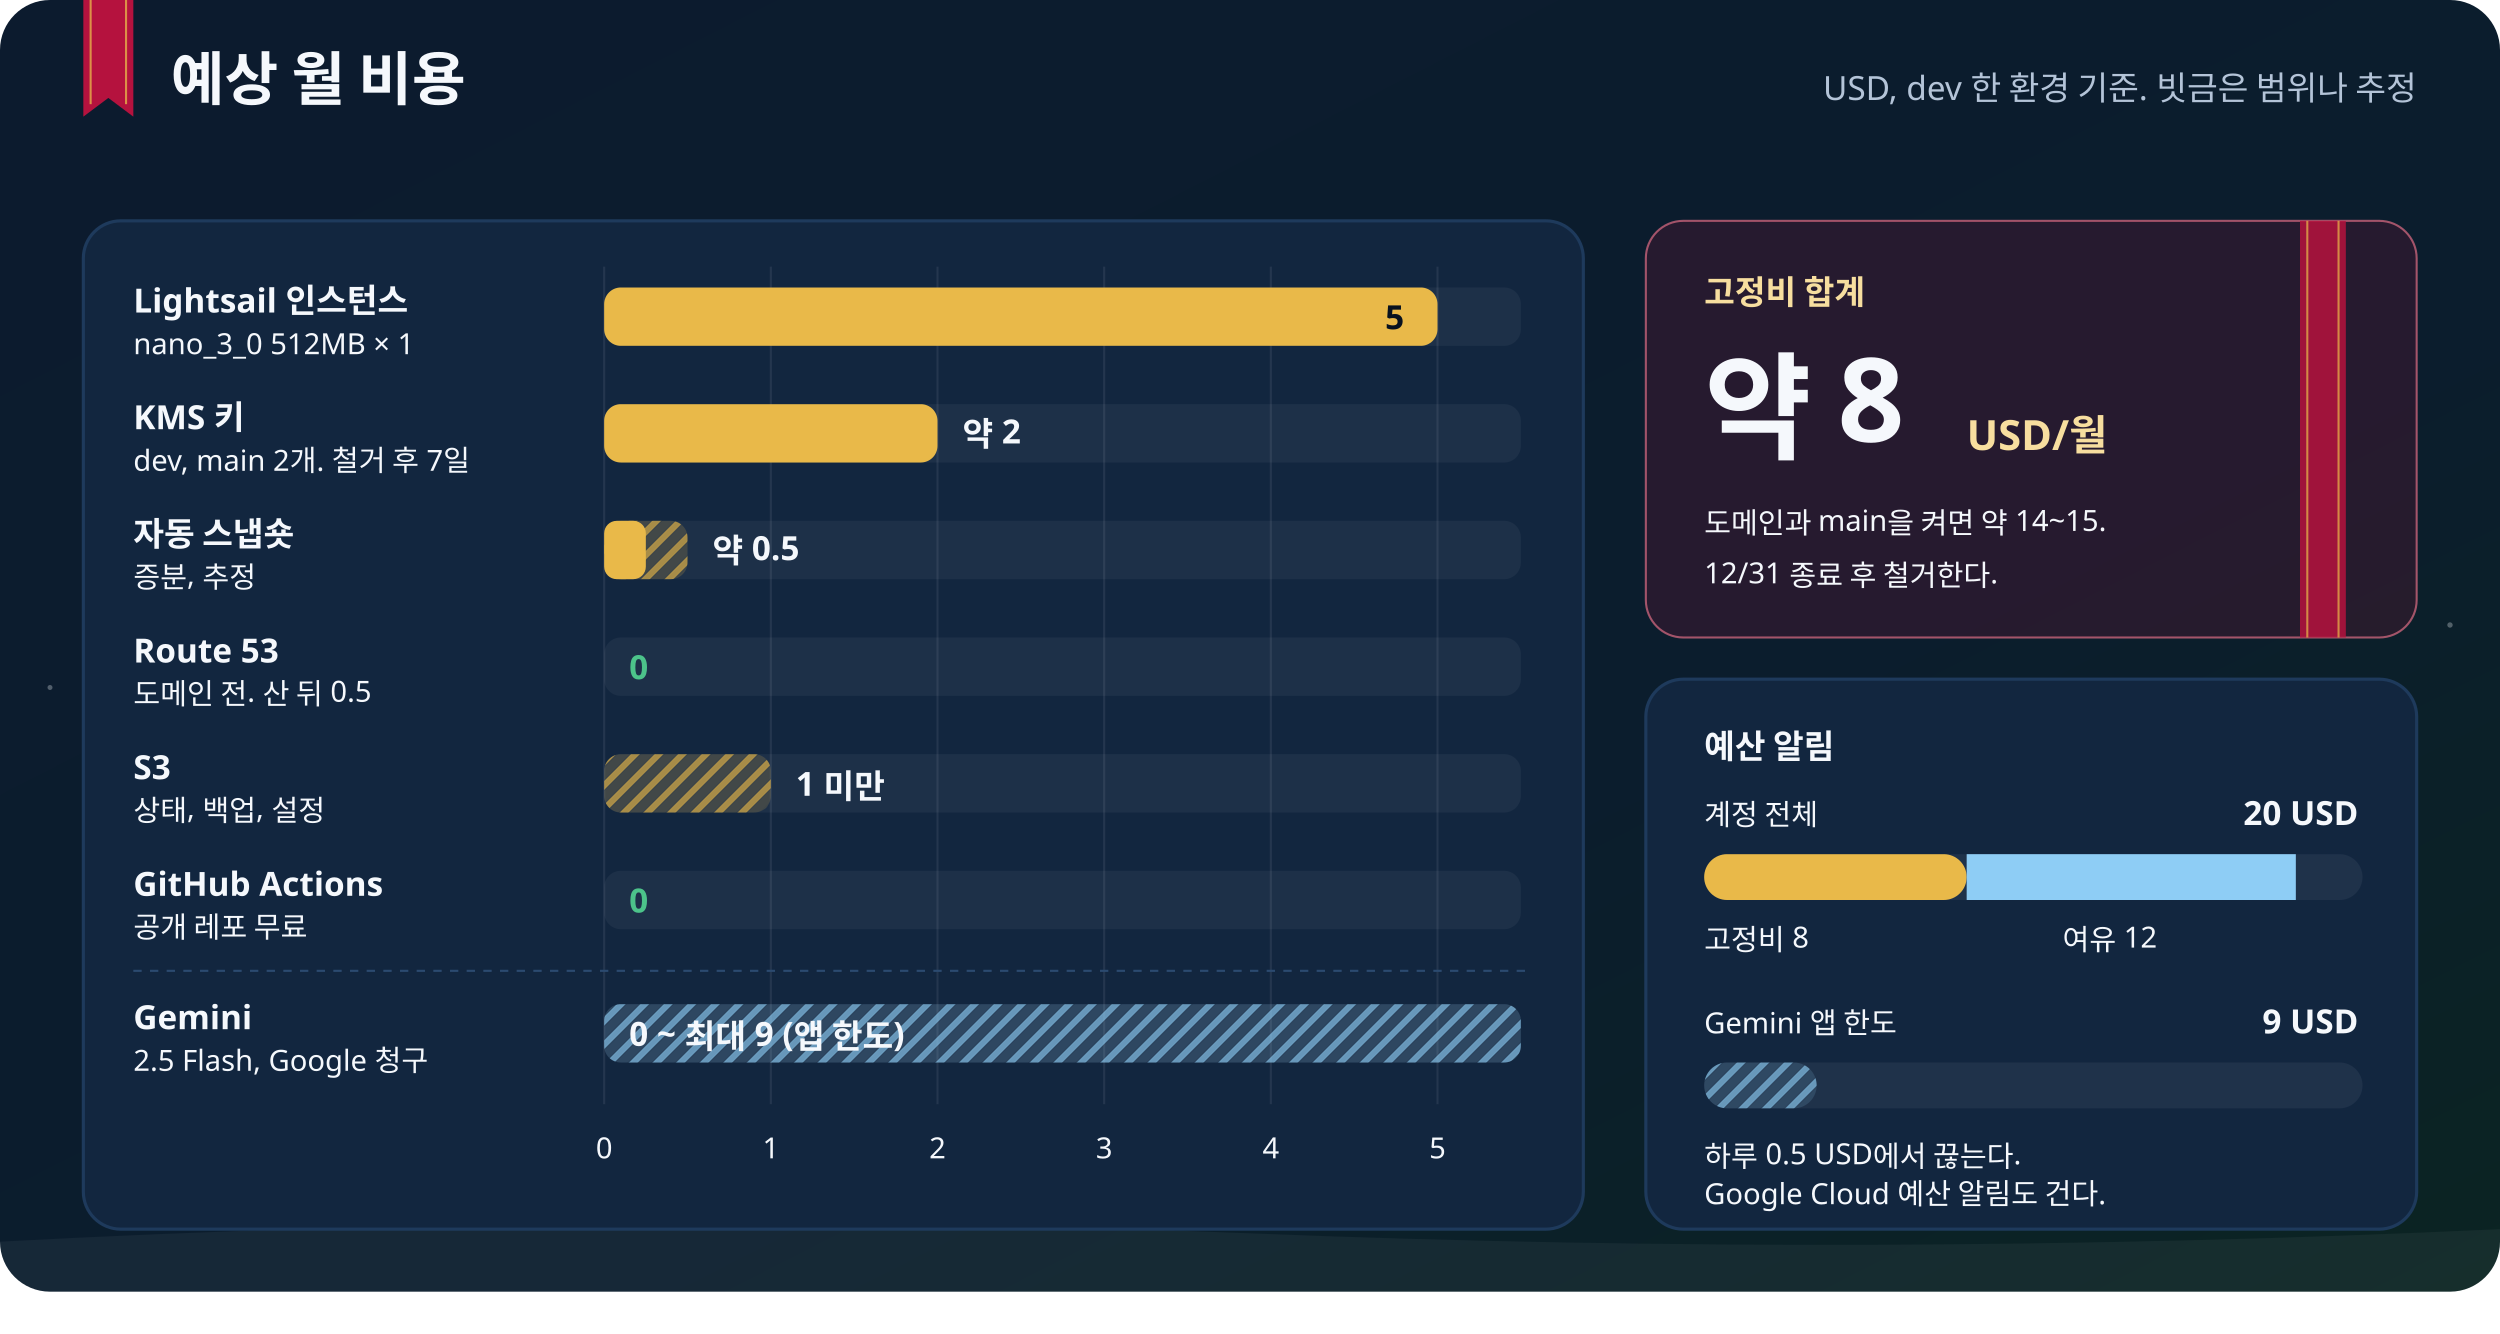
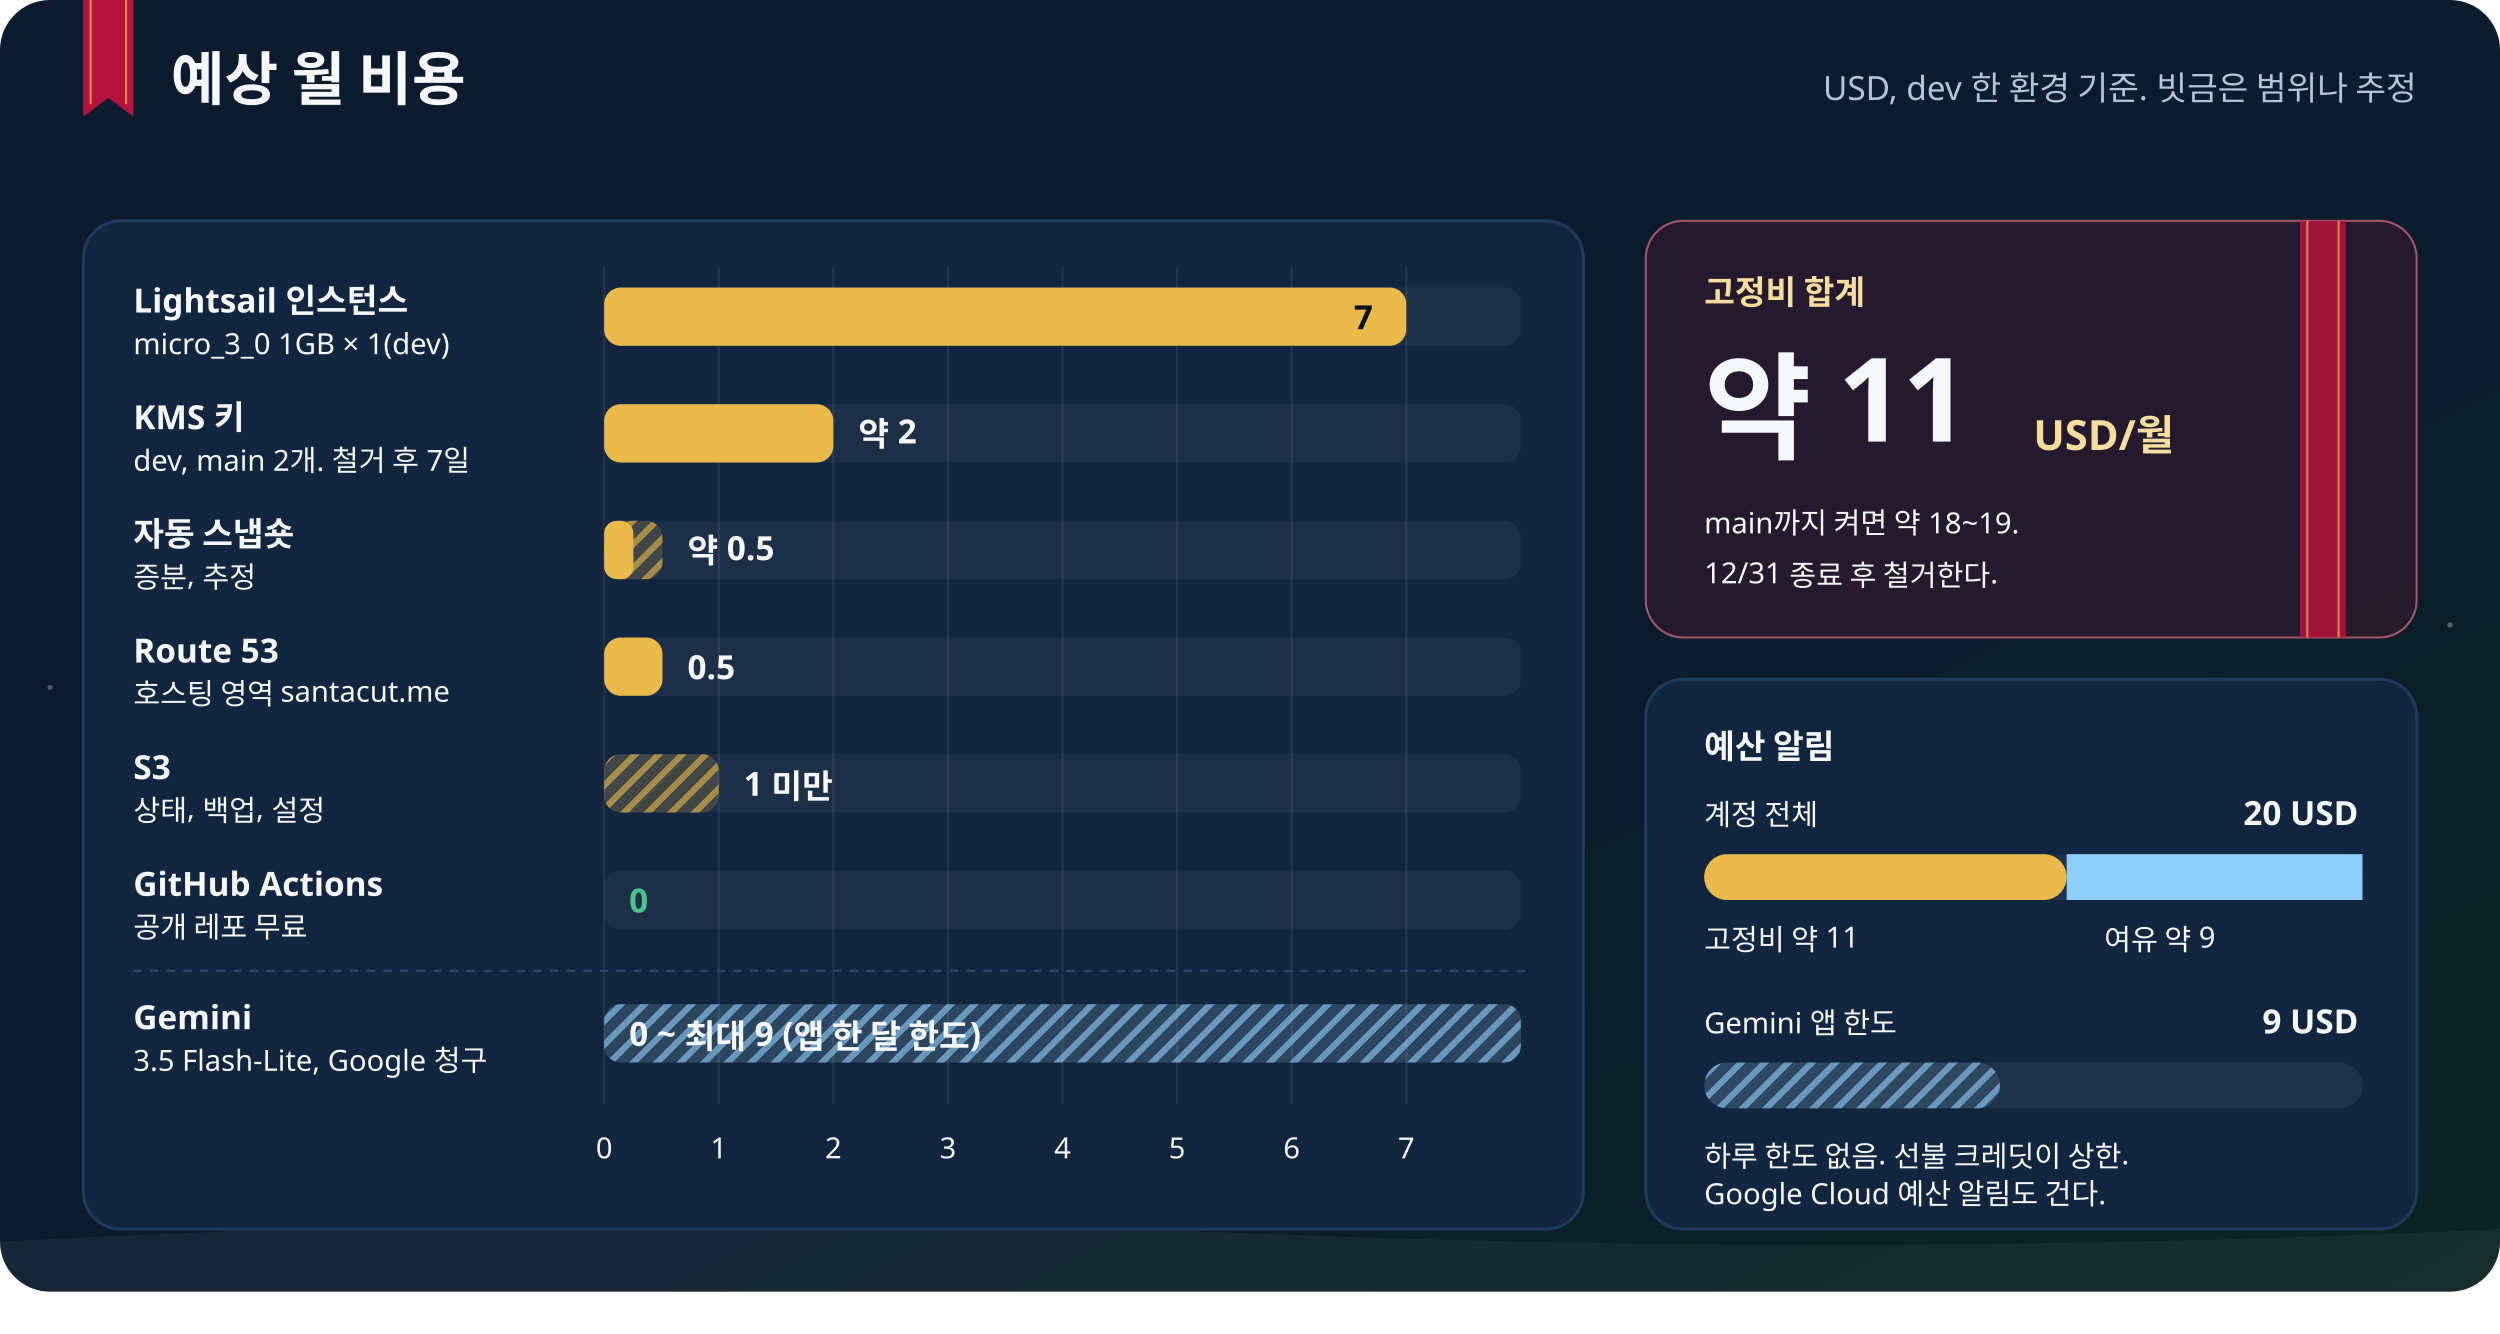
- <svg xmlns="http://www.w3.org/2000/svg" viewBox="0 0 1200 640" width="1200" height="640" role="img" aria-label="예상 월 비용. AWS 고정비 약 8 USD, AWS 계정 예산 알림 20 USD, Gemini는 앱 한도 월 9 USD">
+ <svg xmlns="http://www.w3.org/2000/svg" viewBox="0 0 1200 640" width="1200" height="640" role="img" aria-label="예상 월 비용 막대 그래프(dev 한 환경): Lightsail micro_3_0 7, KMS 키 약 2, 스냅숏 약 0.5, Route 53 0.5, S3 1 미만, GitHub Actions 0으로 고정비 약 11 USD. Gemini 3.5 Flash-Lite는 앱 한 달 한도 9 USD까지. 계정 예산 알림 20 USD">
  <defs>
    <linearGradient id="bg" x1="0" y1="0" x2="1" y2="1">
      <stop offset="0" stop-color="#0C1B2E" />
      <stop offset="0.62" stop-color="#0B1D2D" />
      <stop offset="1" stop-color="#0B2422" />
    </linearGradient>
    <marker id="arr" viewBox="0 0 10 10" refX="9" refY="5" markerWidth="7" markerHeight="7" orient="auto">
      <path d="M0,0 L10,5 L0,10 z" fill="#B4C4D8" />
    </marker>
    <marker id="arrLater" viewBox="0 0 10 10" refX="9" refY="5" markerWidth="7" markerHeight="7" orient="auto">
      <path d="M0,0 L10,5 L0,10 z" fill="#8DA3BE" />
    </marker>
    <symbol id="flake" viewBox="-10 -10 20 20" overflow="visible">
      <g fill="none" stroke-width="1.3" stroke-linecap="round">
        <g transform="rotate(0)">
          <path d="M0,-9 V9" />
          <path d="M-2.6,-7.4 L0,-5 L2.6,-7.4" />
          <path d="M-2.6,7.4 L0,5 L2.6,7.4" />
        </g>
        <g transform="rotate(60)">
          <path d="M0,-9 V9" />
          <path d="M-2.6,-7.4 L0,-5 L2.6,-7.4" />
          <path d="M-2.6,7.4 L0,5 L2.6,7.4" />
        </g>
        <g transform="rotate(120)">
          <path d="M0,-9 V9" />
          <path d="M-2.6,-7.4 L0,-5 L2.6,-7.4" />
          <path d="M-2.6,7.4 L0,5 L2.6,7.4" />
        </g>
      </g>
    </symbol>
    <pattern id="hatch" width="8" height="8" patternUnits="userSpaceOnUse" patternTransform="rotate(45)">
      <rect width="8" height="8" fill="#E9B949" fill-opacity="0.18" />
      <rect width="3" height="8" fill="#E9B949" fill-opacity="0.6" />
    </pattern>
    <pattern id="hatchAi" width="8" height="8" patternUnits="userSpaceOnUse" patternTransform="rotate(45)">
      <rect width="8" height="8" fill="#8ECDF5" fill-opacity="0.15" />
      <rect width="3" height="8" fill="#8ECDF5" fill-opacity="0.6" />
    </pattern>
    <style>
      text { font-family: 'Pretendard', 'Apple SD Gothic Neo', 'Malgun Gothic', 'Noto Sans KR', 'Segoe UI', system-ui, sans-serif; }
      text:not([fill]) { fill: #F5F8FC; }
      .card { fill: #12263F; stroke: #1E3A5C; stroke-width: 1.5; }
      .inner { fill: #183152; stroke: #2B4A70; stroke-width: 1; }
      .ghost { fill: #0C1B2E; stroke: #8DA3BE; stroke-width: 1.5; stroke-dasharray: 6 5; }
      .h { font-size: 17px; font-weight: 700; }
      .s { font-size: 14px; fill: #B4C4D8; }
      .xs { font-size: 14px; fill: #B4C4D8; }
      .code { font-family: ui-monospace, 'SF Mono', 'D2Coding', Consolas, 'Liberation Mono', monospace; font-size: 14px; fill: #8ECDF5; }
      .line { stroke: #B4C4D8; stroke-width: 2; fill: none; }
      .later { stroke: #8DA3BE; stroke-width: 2; fill: none; stroke-dasharray: 6 5; }
      .lb { font-size: 16px; font-weight: 700; }
      .sub { font-size: 14px; fill: #B4C4D8; }
      .val { font-size: 16px; font-weight: 800; }
      .track { fill: #F5F8FC; fill-opacity: 0.05; }
      .grid { stroke: #F5F8FC; stroke-opacity: 0.08; stroke-width: 1; }
    </style>
  </defs>
  <rect width="1200" height="620" rx="24" fill="url(#bg)" />
  <path d="M0,596 Q300,580 600,592 T1200,590 V596 A24,24 0 0 1 1176,620 H24 A24,24 0 0 1 0,596 z" fill="#F5F8FC" opacity="0.05" />
  <g fill="#F5F8FC">
    <circle cx="1176" cy="300" r="1.3" opacity="0.3" />
    <circle cx="24" cy="330" r="1.2" opacity="0.3" />
  </g>
  <path d="M40,0 H64 V56 L52,47 L40,56 z" fill="#B5123E" />
  <path d="M43.5,0 V50 M60.5,0 V50" stroke="#E9B949" stroke-width="1" opacity="0.75" />
  <text x="82" y="48" font-size="28" font-weight="800">예상 월 비용</text>
  <text x="1160" y="48" text-anchor="end" font-size="16" fill="#B4C4D8">USD, dev 한 환경 기준. 빗금은 범위나 추정</text>
  <g transform="translate(0,20)">
    <rect class="card" x="40" y="86" width="720" height="484" rx="18" />
    <g class="grid">
      <line x1="290" y1="108" x2="290" y2="510" />
-       <line x1="370" y1="108" x2="370" y2="510" />
-       <line x1="450" y1="108" x2="450" y2="510" />
-       <line x1="530" y1="108" x2="530" y2="510" />
-       <line x1="610" y1="108" x2="610" y2="510" />
-       <line x1="690" y1="108" x2="690" y2="510" />
+       <line x1="345" y1="108" x2="345" y2="510" />
+       <line x1="400" y1="108" x2="400" y2="510" />
+       <line x1="455" y1="108" x2="455" y2="510" />
+       <line x1="510" y1="108" x2="510" y2="510" />
+       <line x1="565" y1="108" x2="565" y2="510" />
+       <line x1="620" y1="108" x2="620" y2="510" />
+       <line x1="675" y1="108" x2="675" y2="510" />
    </g>
    <g class="sub" text-anchor="middle">
      <text x="290" y="536">0</text>
-       <text x="370" y="536">1</text>
-       <text x="450" y="536">2</text>
-       <text x="530" y="536">3</text>
-       <text x="610" y="536">4</text>
-       <text x="690" y="536">5</text>
+       <text x="345" y="536">1</text>
+       <text x="400" y="536">2</text>
+       <text x="455" y="536">3</text>
+       <text x="510" y="536">4</text>
+       <text x="565" y="536">5</text>
+       <text x="620" y="536">6</text>
+       <text x="675" y="536">7</text>
    </g>
    <text class="lb" x="64" y="130">Lightsail 인스턴스</text>
-     <text class="sub" x="64" y="150">nano_3_0 512MB × 1</text>
+     <text class="sub" x="64" y="150">micro_3_0 1GB × 1(dev)</text>
    <rect class="track" x="290" y="118" width="440" height="28" rx="8" />
-     <rect x="290" y="118" width="400" height="28" rx="8" fill="#E9B949" />
-     <text x="674" y="138" text-anchor="end" font-size="16" font-weight="800" fill="#08121F">5</text>
+     <rect x="290" y="118" width="385" height="28" rx="8" fill="#E9B949" />
+     <text x="659" y="138" text-anchor="end" font-size="16" font-weight="800" fill="#08121F">7</text>
    <text class="lb" x="64" y="186">KMS 키</text>
    <text class="sub" x="64" y="206">dev, main 2개. 철거 후 7일</text>
    <rect class="track" x="290" y="174" width="440" height="28" rx="8" />
-     <rect x="290" y="174" width="160" height="28" rx="8" fill="#E9B949" />
-     <text class="val" x="462" y="194">약 2</text>
+     <rect x="290" y="174" width="110" height="28" rx="8" fill="#E9B949" />
+     <text class="val" x="412" y="194">약 2</text>
    <text class="lb" x="64" y="242">자동 스냅숏</text>
    <text class="sub" x="64" y="262">증분, 추정</text>
    <rect class="track" x="290" y="230" width="440" height="28" rx="8" />
-     <rect x="290" y="230" width="40" height="28" rx="8" fill="url(#hatch)" />
-     <rect x="290" y="230" width="20" height="28" rx="6" fill="#E9B949" />
-     <text class="val" x="342" y="250">약 0.5</text>
+     <rect x="290" y="230" width="28" height="28" rx="8" fill="url(#hatch)" />
+     <rect x="290" y="230" width="14" height="28" rx="6" fill="#E9B949" />
+     <text class="val" x="330" y="250">약 0.5</text>
    <text class="lb" x="64" y="298">Route 53</text>
-     <text class="sub" x="64" y="318">도메인 전. 산 뒤 0.5</text>
+     <text class="sub" x="64" y="318">호스팅 영역 santacut.me</text>
    <rect class="track" x="290" y="286" width="440" height="28" rx="8" />
-     <text class="val" x="302" y="306" fill="#4CC38A">0</text>
+     <rect x="290" y="286" width="28" height="28" rx="8" fill="#E9B949" />
+     <text class="val" x="330" y="306">0.5</text>
    <text class="lb" x="64" y="354">S3</text>
    <text class="sub" x="64" y="374">상태, 백업, 설정</text>
    <rect class="track" x="290" y="342" width="440" height="28" rx="8" />
-     <rect x="290" y="342" width="80" height="28" rx="8" fill="url(#hatch)" />
-     <text class="val" x="382" y="362">1 미만</text>
+     <rect x="290" y="342" width="55" height="28" rx="8" fill="url(#hatch)" />
+     <text class="val" x="357" y="362">1 미만</text>
    <text class="lb" x="64" y="410">GitHub Actions</text>
    <text class="sub" x="64" y="430">공개 레포 무료</text>
    <rect class="track" x="290" y="398" width="440" height="28" rx="8" />
    <text class="val" x="302" y="418" fill="#4CC38A">0</text>
    <line x1="64" y1="446" x2="736" y2="446" stroke="#2B4A70" stroke-dasharray="4 4" />
    <text class="lb" x="64" y="474">Gemini</text>
-     <text class="sub" x="64" y="494">2.5 Flash, Google 청구</text>
+     <text class="sub" x="64" y="494">3.5 Flash-Lite, Google 청구</text>
    <rect class="track" x="290" y="462" width="440" height="28" rx="8" />
    <rect x="290" y="462" width="440" height="28" rx="8" fill="url(#hatchAi)" />
-     <text class="val" x="302" y="482">0 ~ 최대 9 (앱 한도)</text>
+     <text class="val" x="302" y="482">0 ~ 최대 9 (앱 한 달 한도)</text>
    <rect x="790" y="86" width="370" height="200" rx="18" fill="#B5123E" fill-opacity="0.16" stroke="#FF7A93" stroke-opacity="0.6" />
    <rect x="1104" y="86" width="22" height="200" fill="#B5123E" fill-opacity="0.85" />
    <path d="M1107.5,86 V286 M1122.5,86 V286" stroke="#E9B949" stroke-width="1" opacity="0.7" />
    <text x="818" y="126" font-size="16" font-weight="700" fill="#F7DE9F">고정비 합계</text>
-     <text x="818" y="196" font-size="56" font-weight="800" letter-spacing="-1">약 8</text>
-     <text x="944" y="196" font-size="20" font-weight="700" fill="#F7DE9F">USD/월</text>
-     <text class="sub" x="818" y="236">도메인과 main을 켜면 약 14~15.</text>
+     <text x="818" y="196" font-size="56" font-weight="800" letter-spacing="-1">약 11</text>
+     <text x="976" y="196" font-size="20" font-weight="700" fill="#F7DE9F">USD/월</text>
+     <text class="sub" x="818" y="236">main까지 켜면 약 18~19.</text>
    <text class="sub" x="818" y="260">12/31 종료 후 철거한다.</text>
    <rect class="card" x="790" y="306" width="370" height="264" rx="18" />
    <text x="818" y="344" font-size="16" font-weight="700">예산 알림</text>
    <text class="sub" x="818" y="376">계정 전체</text>
    <text class="val" x="1132" y="376" text-anchor="end">20 USD</text>
    <rect x="818" y="390" width="316" height="22" rx="11" fill="#F5F8FC" fill-opacity="0.06" />
-     <rect x="818" y="390" width="126" height="22" rx="11" fill="#E9B949" />
-     <rect x="944" y="390" width="158" height="22" fill="#8ECDF5" />
-     <text class="sub" x="818" y="436">고정비 8</text>
-     <text class="sub" x="990" y="436">여유 12</text>
+     <rect x="818" y="390" width="174" height="22" rx="11" fill="#E9B949" />
+     <rect x="992" y="390" width="142" height="22" fill="#8ECDF5" />
+     <text class="sub" x="818" y="436">고정비 약 11</text>
+     <text class="sub" x="1010" y="436">여유 약 9</text>
    <text class="sub" x="818" y="476">Gemini 앱 한도</text>
    <text class="val" x="1132" y="476" text-anchor="end">9 USD</text>
    <rect x="818" y="490" width="316" height="22" rx="11" fill="#F5F8FC" fill-opacity="0.06" />
-     <rect x="818" y="490" width="54" height="22" rx="11" fill="url(#hatchAi)" />
-     <text class="sub" x="818" y="540">하루 0.5 USD에서 끊는다.</text>
+     <rect x="818" y="490" width="142" height="22" rx="11" fill="url(#hatchAi)" />
+     <text class="sub" x="818" y="540">하루 한도 없음. 선불 크레딧이 상한.</text>
    <text class="sub" x="818" y="558">Google Cloud 예산 알림도 건다.</text>
  </g>
</svg>
